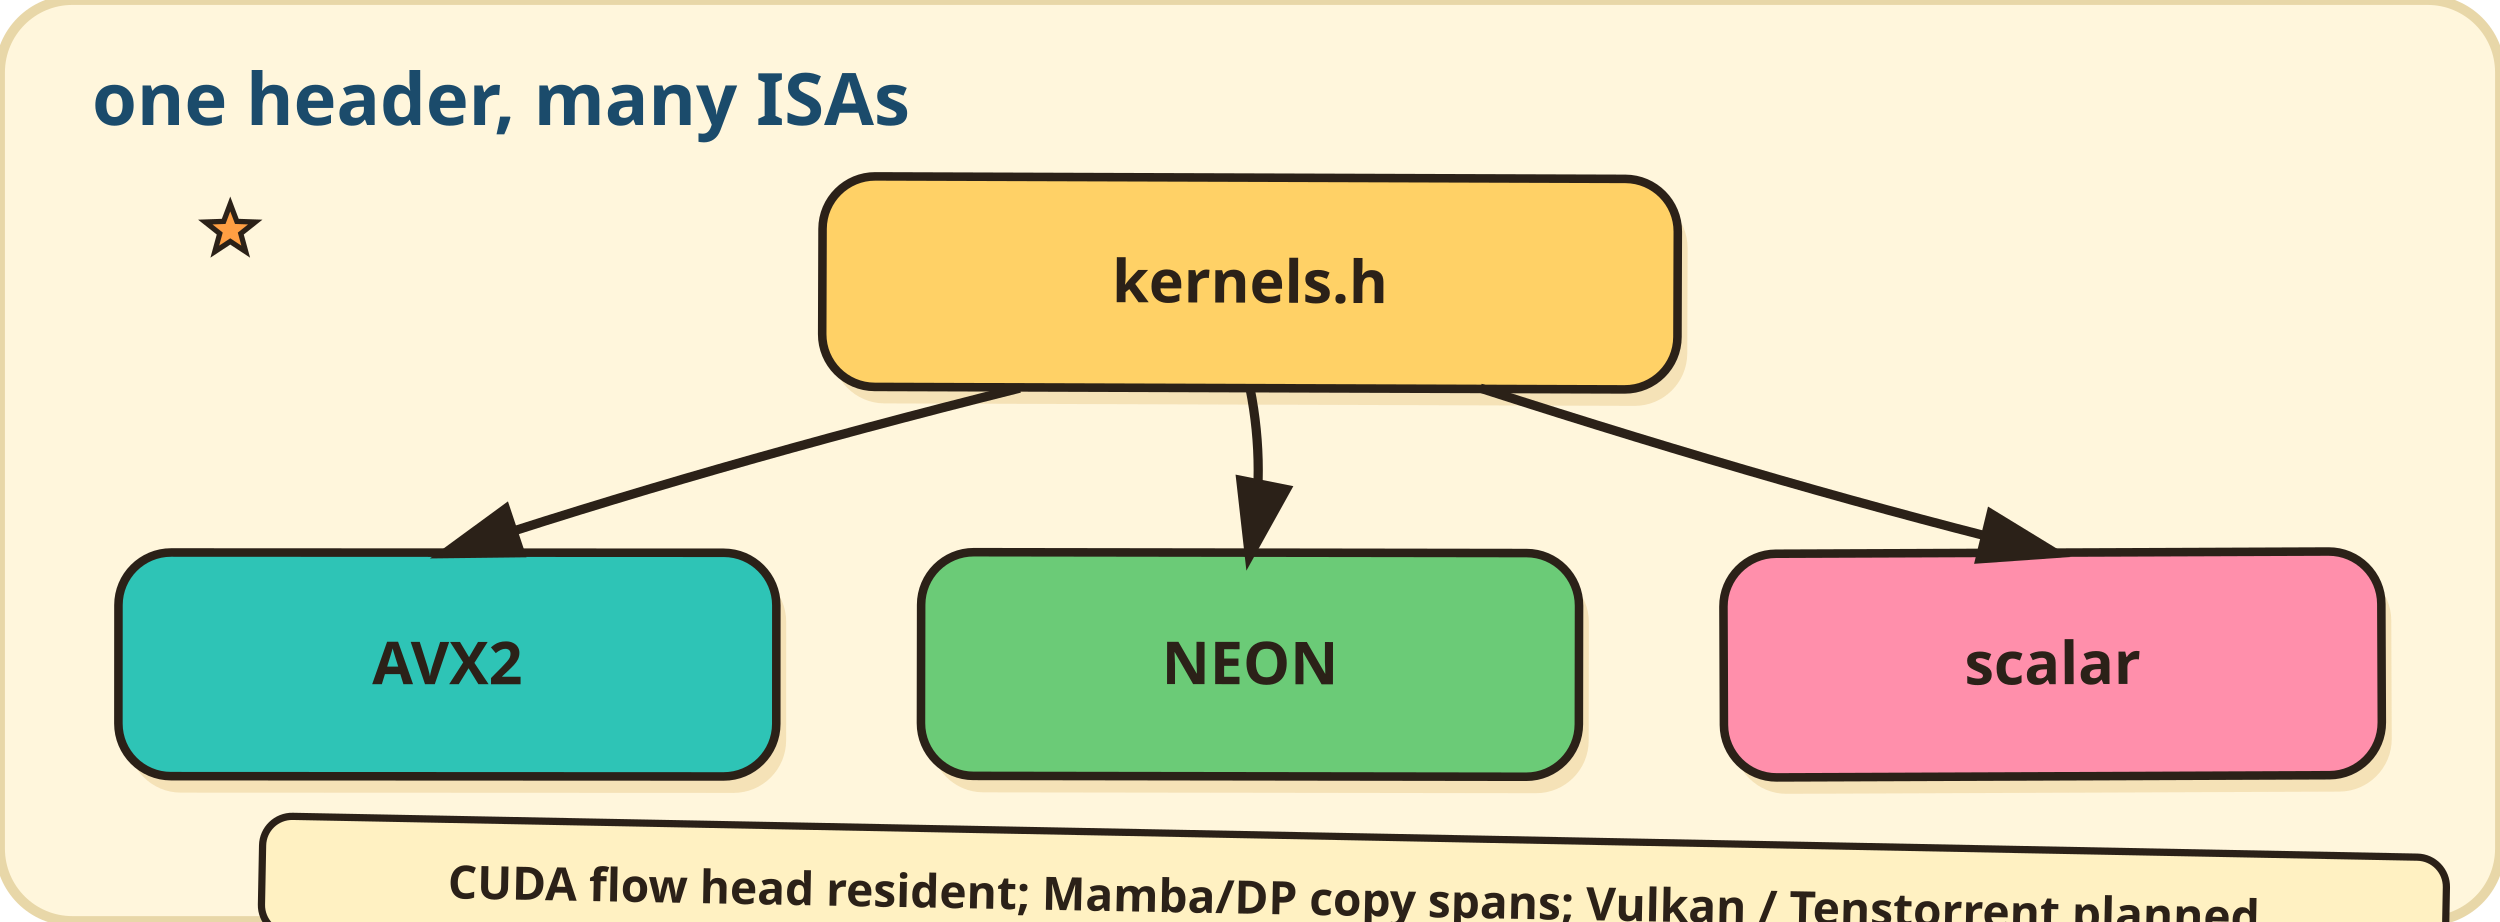
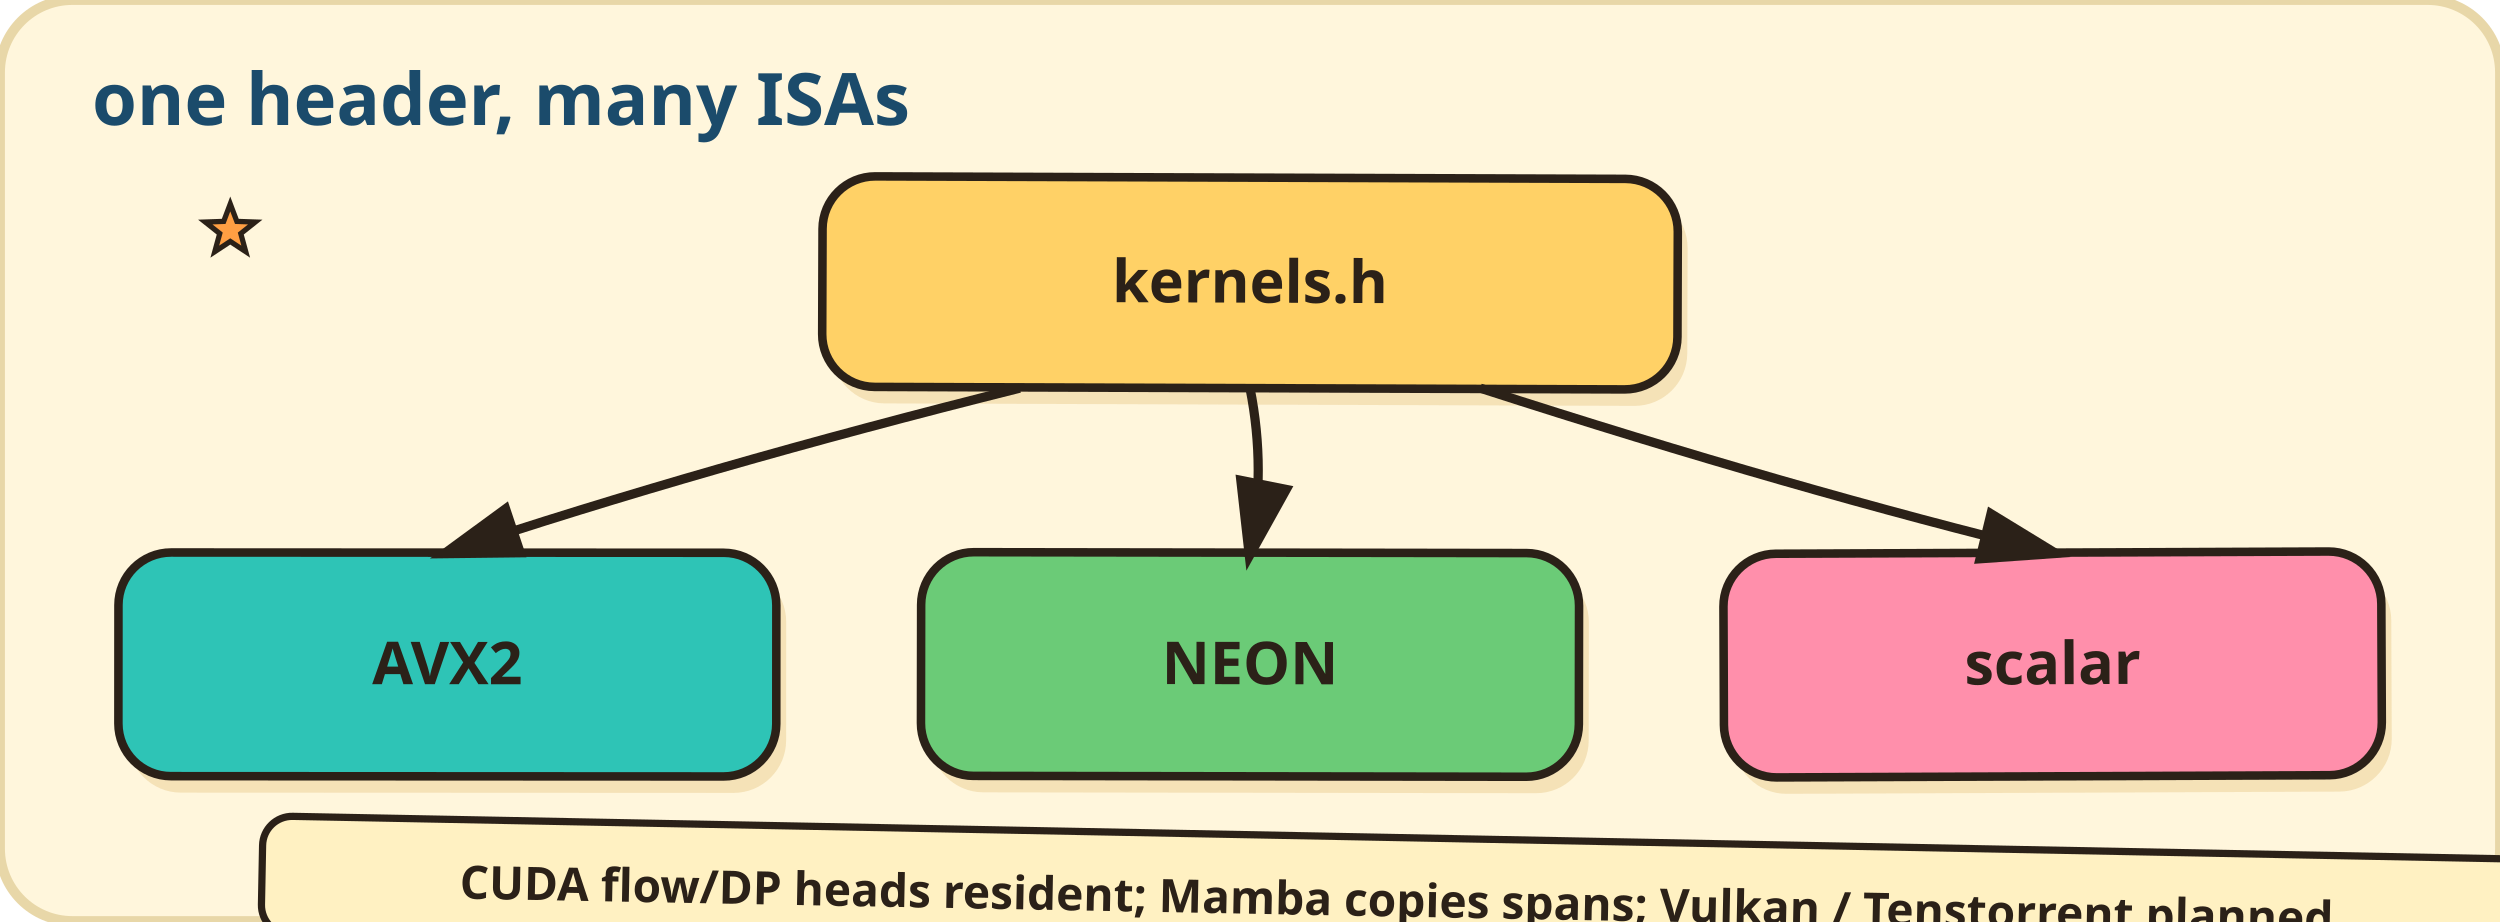
<svg xmlns="http://www.w3.org/2000/svg" viewBox="0 0 760 280" width="760" height="280" role="img">
  <defs>
    <marker id="kernels-arr" markerWidth="10" markerHeight="10" refX="8" refY="3.2" orient="auto">
      <path d="M0,0 L10,3.2 L0,6.4 Z" fill="#2B2118" />
    </marker>
  </defs>
  <rect width="100%" height="100%" rx="22" fill="#FFF6DC" stroke="#E8D7A8" stroke-width="3" />
  <text x="28" y="38" font-size="22" font-family="Trebuchet MS, Segoe UI, sans-serif" font-weight="800" fill="#1B4B6B">one header, many ISAs</text>
  <g transform="rotate(0.19 380 86)">
    <rect x="253" y="59" width="260" height="64" rx="16" fill="#E8C98A" opacity="0.45" />
    <rect x="250" y="54" width="260" height="64" rx="16" fill="#FFD166" stroke="#2B2118" stroke-width="2.6" />
    <text x="380" y="92" text-anchor="middle" font-size="18" font-family="Trebuchet MS, Segoe UI, sans-serif" font-weight="800" fill="#2B2118">kernels.h</text>
  </g>
  <g transform="rotate(0.03 136 202)">
    <rect x="39" y="173" width="200" height="68" rx="16" fill="#E8C98A" opacity="0.45" />
    <rect x="36" y="168" width="200" height="68" rx="16" fill="#2EC4B6" stroke="#2B2118" stroke-width="2.6" />
    <text x="136" y="208" text-anchor="middle" font-size="18" font-family="Trebuchet MS, Segoe UI, sans-serif" font-weight="800" fill="#2B2118">AVX2</text>
  </g>
  <g transform="rotate(0.09 380 202)">
    <rect x="283" y="173" width="200" height="68" rx="16" fill="#E8C98A" opacity="0.45" />
    <rect x="280" y="168" width="200" height="68" rx="16" fill="#6BCB77" stroke="#2B2118" stroke-width="2.6" />
    <text x="380" y="208" text-anchor="middle" font-size="18" font-family="Trebuchet MS, Segoe UI, sans-serif" font-weight="800" fill="#2B2118">NEON</text>
  </g>
  <g transform="rotate(-0.23 624 202)">
    <rect x="527" y="173" width="200" height="68" rx="16" fill="#E8C98A" opacity="0.45" />
    <rect x="524" y="168" width="200" height="68" rx="16" fill="#FF8FAB" stroke="#2B2118" stroke-width="2.6" />
    <text x="624" y="208" text-anchor="middle" font-size="18" font-family="Trebuchet MS, Segoe UI, sans-serif" font-weight="800" fill="#2B2118">scalar</text>
  </g>
  <path d="M 310 118 Q 214 142 136 168" fill="none" stroke="#2B2118" stroke-width="2.8" marker-end="url(#kernels-arr)" />
  <path d="M 380 118 Q 385 143 380 168" fill="none" stroke="#2B2118" stroke-width="2.8" marker-end="url(#kernels-arr)" />
  <path d="M 450 118 Q 546 149 624 168" fill="none" stroke="#2B2118" stroke-width="2.8" marker-end="url(#kernels-arr)" />
  <g transform="rotate(1.1 80 248)">
-     <rect x="80" y="248" width="664" height="36" rx="9" fill="#FFF1C2" stroke="#2B2118" stroke-width="2.2" />
-     <text x="412" y="272" text-anchor="middle" font-size="14" font-family="Trebuchet MS, Segoe UI, sans-serif" font-weight="800" fill="#2B2118">CUDA flow head resident; Mamba/DP copy spans; Vulkan / Tenstorrent planned</text>
+     <rect x="80" y="248" width="690" height="36" rx="9" fill="#FFF1C2" stroke="#2B2118" stroke-width="2.2" />
+     <text x="425" y="272" text-anchor="middle" font-size="14" font-family="Trebuchet MS, Segoe UI, sans-serif" font-weight="800" fill="#2B2118">CUDA flow/DP heads resident; Mamba copies spans; Vulkan / Tenstorrent planned</text>
  </g>
  <polygon points="70.0,62.0 72.0,67.3 77.6,67.5 73.2,71.0 74.7,76.5 70.0,73.4 65.3,76.5 66.8,71.0 62.4,67.5 68.0,67.3" fill="#FF9F43" stroke="#2B2118" stroke-width="1.6" />
</svg>
